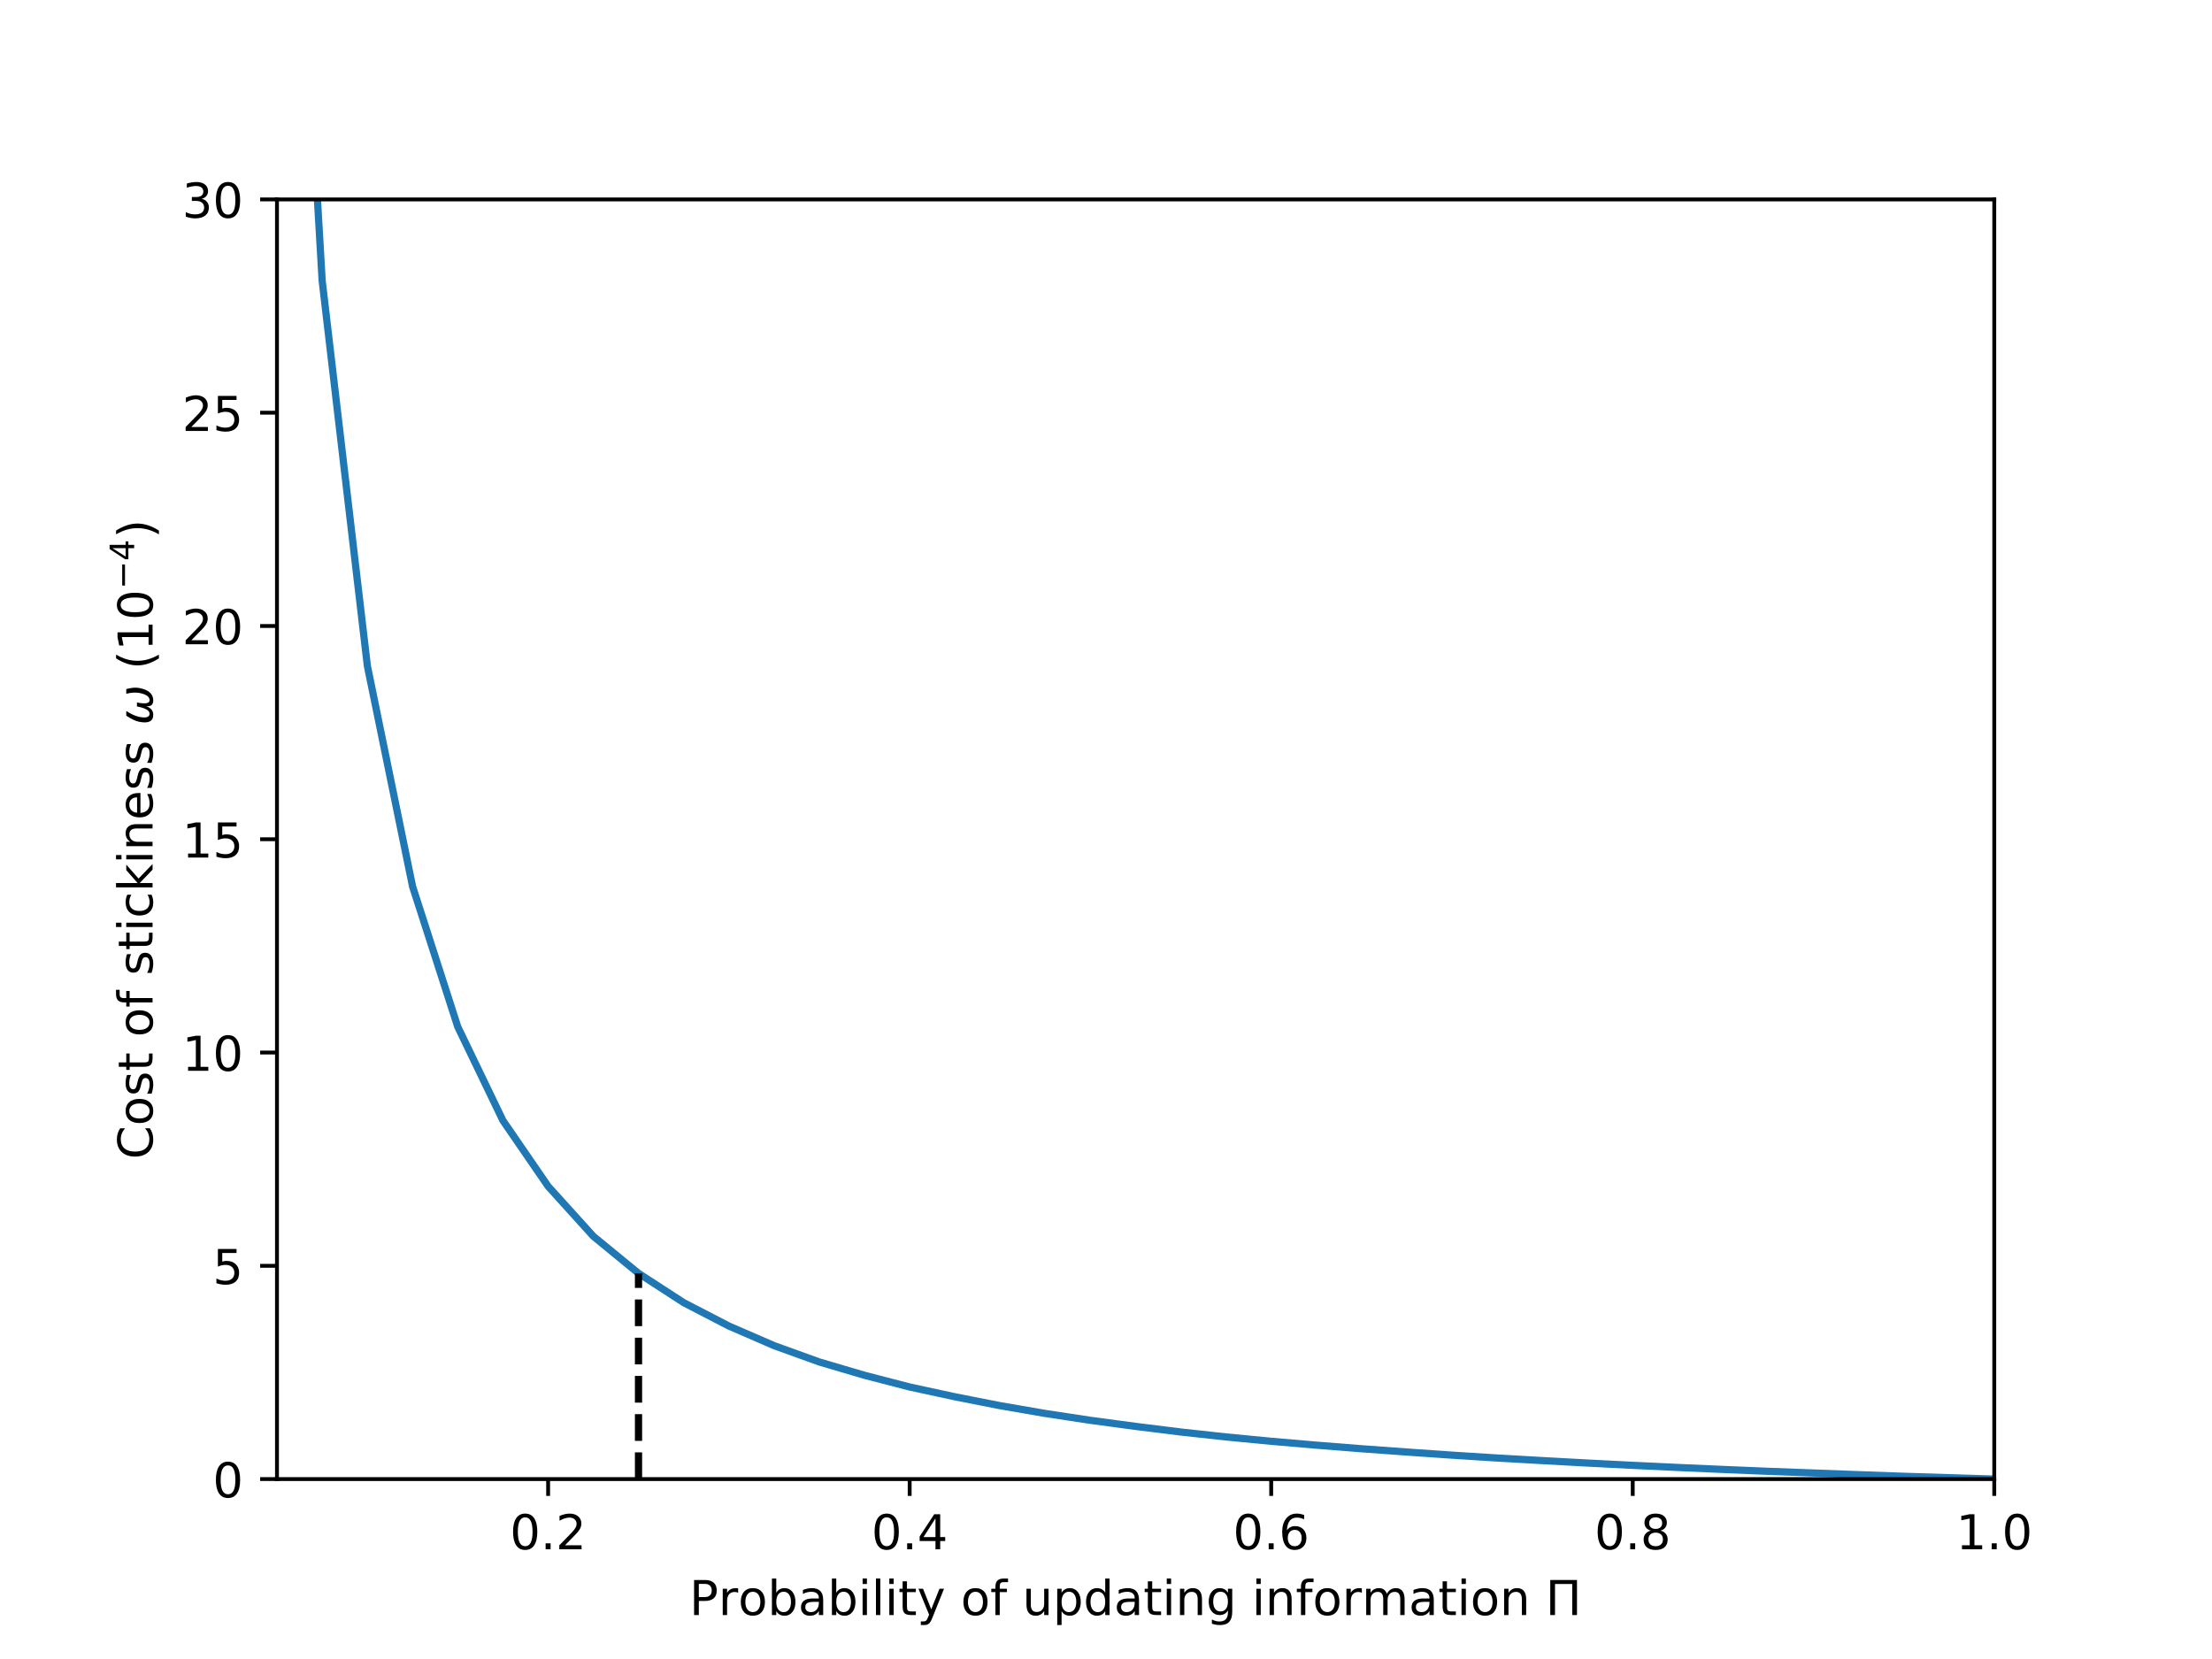
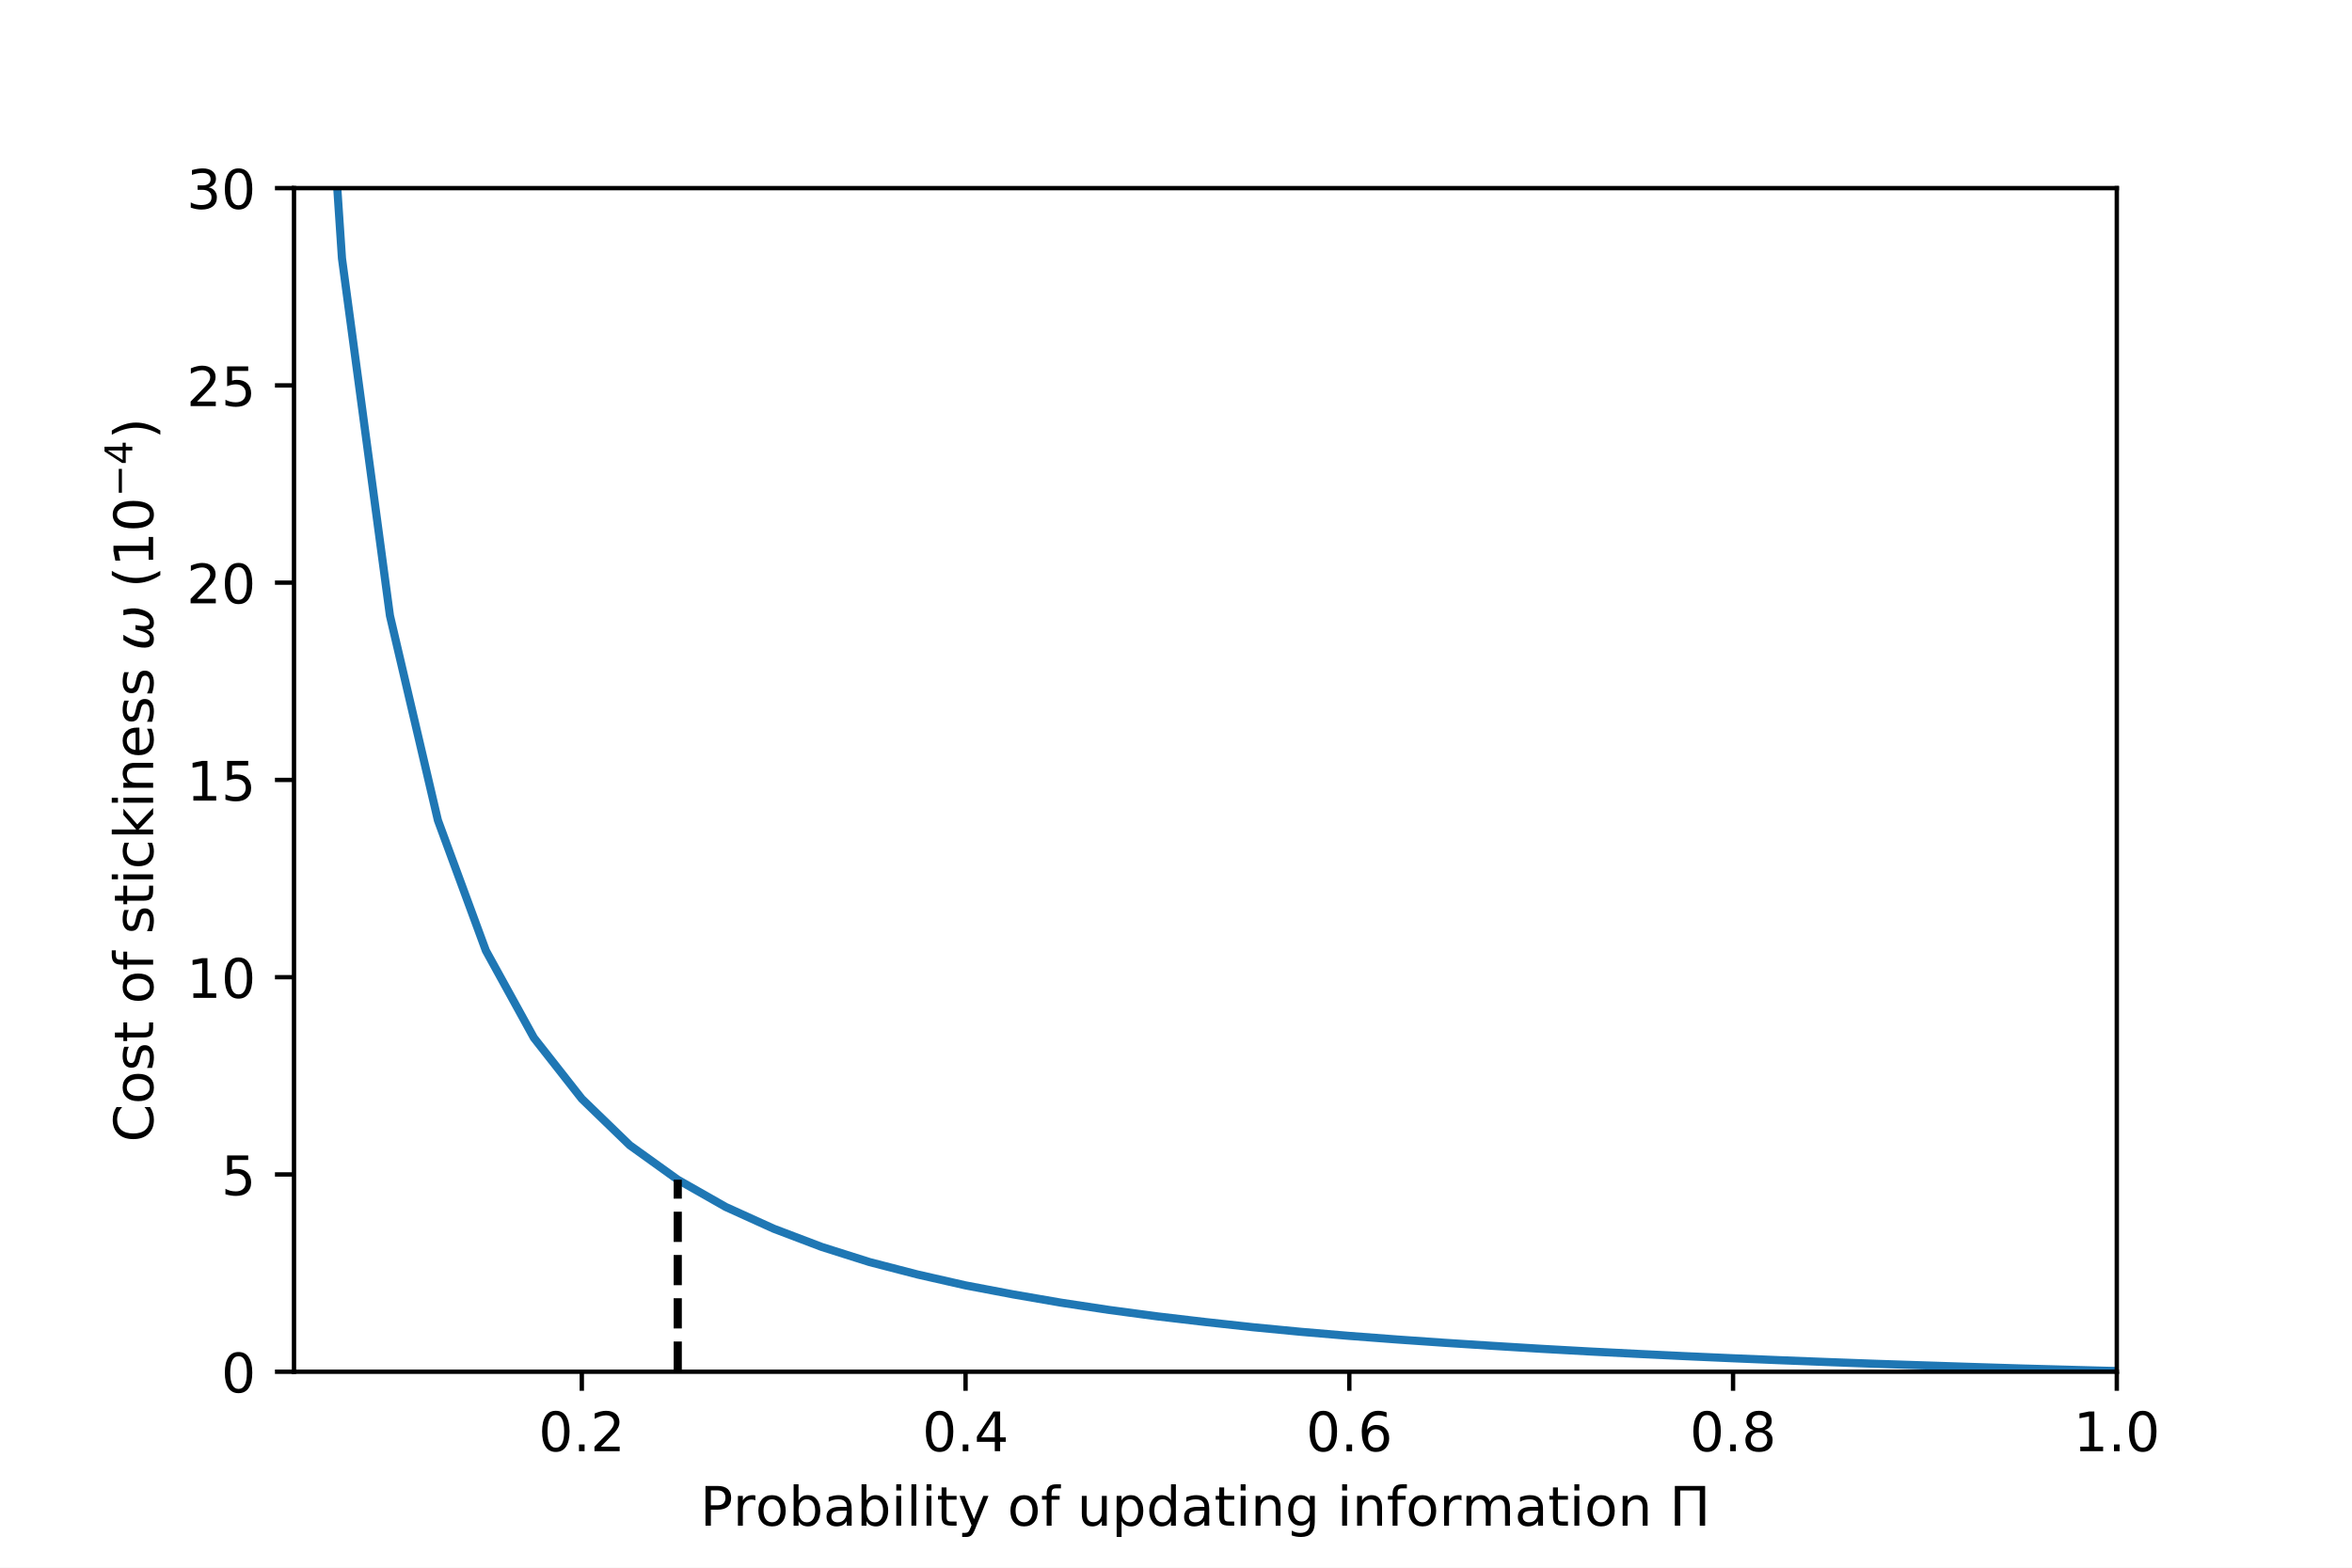
- <svg xmlns="http://www.w3.org/2000/svg" xmlns:xlink="http://www.w3.org/1999/xlink" height="345pt" version="1.1" viewBox="0 0 460 345" width="460pt">
+ <svg xmlns="http://www.w3.org/2000/svg" xmlns:xlink="http://www.w3.org/1999/xlink" height="288pt" version="1.1" viewBox="0 0 432 288" width="432pt">
  <defs>
    <style type="text/css">
*{stroke-linecap:butt;stroke-linejoin:round;}
  </style>
  </defs>
  <g id="figure_1">
    <g id="patch_1">
-       <path d="M 0 345.6  L 460.8 345.6  L 460.8 0  L 0 0  z " style="fill:#ffffff;" />
+       <path d="M 0 288  L 432 288  L 432 0  L 0 0  z " style="fill:#ffffff;" />
    </g>
    <g id="axes_1">
      <g id="patch_2">
-         <path d="M 57.6 307.584  L 414.72 307.584  L 414.72 41.472  L 57.6 41.472  z " style="fill:#ffffff;" />
+         <path d="M 54 252  L 388.8 252  L 388.8 34.56  L 54 34.56  z " style="fill:#ffffff;" />
      </g>
      <g id="matplotlib.axis_1">
        <g id="xtick_1">
          <g id="line2d_1">
            <defs>
-               <path d="M 0 0  L 0 3.5  " id="m4435815753" style="stroke:#000000;stroke-width:0.8;" />
-             </defs>
-             <g>
-               <use style="stroke:#000000;stroke-width:0.8;" x="113.987" xlink:href="#m4435815753" y="307.584" />
+               <path d="M 0 0  L 0 3.5  " id="m52133346fd" style="stroke:#000000;stroke-width:0.8;" />
+             </defs>
+             <g>
+               <use style="stroke:#000000;stroke-width:0.8;" x="106.863" xlink:href="#m52133346fd" y="252" />
            </g>
          </g>
          <g id="text_1">
            <defs>
              <path d="M 31.781 66.406  Q 24.172 66.406 20.328 58.906  Q 16.5 51.422 16.5 36.375  Q 16.5 21.391 20.328 13.891  Q 24.172 6.391 31.781 6.391  Q 39.453 6.391 43.281 13.891  Q 47.125 21.391 47.125 36.375  Q 47.125 51.422 43.281 58.906  Q 39.453 66.406 31.781 66.406  z M 31.781 74.219  Q 44.047 74.219 50.516 64.516  Q 56.984 54.828 56.984 36.375  Q 56.984 17.969 50.516 8.266  Q 44.047 -1.422 31.781 -1.422  Q 19.531 -1.422 13.062 8.266  Q 6.594 17.969 6.594 36.375  Q 6.594 54.828 13.062 64.516  Q 19.531 74.219 31.781 74.219  z " id="DejaVuSans-30" />
              <path d="M 10.688 12.406  L 21 12.406  L 21 0  L 10.688 0  z " id="DejaVuSans-2e" />
              <path d="M 19.188 8.297  L 53.609 8.297  L 53.609 0  L 7.328 0  L 7.328 8.297  Q 12.938 14.109 22.625 23.891  Q 32.328 33.688 34.812 36.531  Q 39.547 41.844 41.422 45.531  Q 43.312 49.219 43.312 52.781  Q 43.312 58.594 39.234 62.25  Q 35.156 65.922 28.609 65.922  Q 23.969 65.922 18.812 64.312  Q 13.672 62.703 7.812 59.422  L 7.812 69.391  Q 13.766 71.781 18.938 73  Q 24.125 74.219 28.422 74.219  Q 39.75 74.219 46.484 68.547  Q 53.219 62.891 53.219 53.422  Q 53.219 48.922 51.531 44.891  Q 49.859 40.875 45.406 35.406  Q 44.188 33.984 37.641 27.219  Q 31.109 20.453 19.188 8.297  z " id="DejaVuSans-32" />
            </defs>
-             <g transform="translate(106.0358 322.1824)scale(0.1 -0.1)">
+             <g transform="translate(98.9116 266.5984)scale(0.1 -0.1)">
              <use xlink:href="#DejaVuSans-30" />
              <use x="63.623" xlink:href="#DejaVuSans-2e" />
              <use x="95.41" xlink:href="#DejaVuSans-32" />
            </g>
          </g>
        </g>
        <g id="xtick_2">
          <g id="line2d_2">
            <g>
-               <use style="stroke:#000000;stroke-width:0.8;" x="189.171" xlink:href="#m4435815753" y="307.584" />
+               <use style="stroke:#000000;stroke-width:0.8;" x="177.347" xlink:href="#m52133346fd" y="252" />
            </g>
          </g>
          <g id="text_2">
            <defs>
              <path d="M 37.797 64.312  L 12.891 25.391  L 37.797 25.391  z M 35.203 72.906  L 47.609 72.906  L 47.609 25.391  L 58.016 25.391  L 58.016 17.188  L 47.609 17.188  L 47.609 0  L 37.797 0  L 37.797 17.188  L 4.891 17.188  L 4.891 26.703  z " id="DejaVuSans-34" />
            </defs>
-             <g transform="translate(181.219 322.1824)scale(0.1 -0.1)">
+             <g transform="translate(169.3958 266.5984)scale(0.1 -0.1)">
              <use xlink:href="#DejaVuSans-30" />
              <use x="63.623" xlink:href="#DejaVuSans-2e" />
              <use x="95.41" xlink:href="#DejaVuSans-34" />
            </g>
          </g>
        </g>
        <g id="xtick_3">
          <g id="line2d_3">
            <g>
-               <use style="stroke:#000000;stroke-width:0.8;" x="264.354" xlink:href="#m4435815753" y="307.584" />
+               <use style="stroke:#000000;stroke-width:0.8;" x="247.832" xlink:href="#m52133346fd" y="252" />
            </g>
          </g>
          <g id="text_3">
            <defs>
              <path d="M 33.016 40.375  Q 26.375 40.375 22.484 35.828  Q 18.609 31.297 18.609 23.391  Q 18.609 15.531 22.484 10.953  Q 26.375 6.391 33.016 6.391  Q 39.656 6.391 43.531 10.953  Q 47.406 15.531 47.406 23.391  Q 47.406 31.297 43.531 35.828  Q 39.656 40.375 33.016 40.375  z M 52.594 71.297  L 52.594 62.312  Q 48.875 64.062 45.094 64.984  Q 41.312 65.922 37.594 65.922  Q 27.828 65.922 22.672 59.328  Q 17.531 52.734 16.797 39.406  Q 19.672 43.656 24.016 45.922  Q 28.375 48.188 33.594 48.188  Q 44.578 48.188 50.953 41.516  Q 57.328 34.859 57.328 23.391  Q 57.328 12.156 50.688 5.359  Q 44.047 -1.422 33.016 -1.422  Q 20.359 -1.422 13.672 8.266  Q 6.984 17.969 6.984 36.375  Q 6.984 53.656 15.188 63.938  Q 23.391 74.219 37.203 74.219  Q 40.922 74.219 44.703 73.484  Q 48.484 72.75 52.594 71.297  z " id="DejaVuSans-36" />
            </defs>
-             <g transform="translate(256.4021 322.1824)scale(0.1 -0.1)">
+             <g transform="translate(239.88 266.5984)scale(0.1 -0.1)">
              <use xlink:href="#DejaVuSans-30" />
              <use x="63.623" xlink:href="#DejaVuSans-2e" />
              <use x="95.41" xlink:href="#DejaVuSans-36" />
            </g>
          </g>
        </g>
        <g id="xtick_4">
          <g id="line2d_4">
            <g>
-               <use style="stroke:#000000;stroke-width:0.8;" x="339.537" xlink:href="#m4435815753" y="307.584" />
+               <use style="stroke:#000000;stroke-width:0.8;" x="318.316" xlink:href="#m52133346fd" y="252" />
            </g>
          </g>
          <g id="text_4">
            <defs>
              <path d="M 31.781 34.625  Q 24.75 34.625 20.719 30.859  Q 16.703 27.094 16.703 20.516  Q 16.703 13.922 20.719 10.156  Q 24.75 6.391 31.781 6.391  Q 38.812 6.391 42.859 10.172  Q 46.922 13.969 46.922 20.516  Q 46.922 27.094 42.891 30.859  Q 38.875 34.625 31.781 34.625  z M 21.922 38.812  Q 15.578 40.375 12.031 44.719  Q 8.5 49.078 8.5 55.328  Q 8.5 64.062 14.719 69.141  Q 20.953 74.219 31.781 74.219  Q 42.672 74.219 48.875 69.141  Q 55.078 64.062 55.078 55.328  Q 55.078 49.078 51.531 44.719  Q 48 40.375 41.703 38.812  Q 48.828 37.156 52.797 32.312  Q 56.781 27.484 56.781 20.516  Q 56.781 9.906 50.312 4.234  Q 43.844 -1.422 31.781 -1.422  Q 19.734 -1.422 13.25 4.234  Q 6.781 9.906 6.781 20.516  Q 6.781 27.484 10.781 32.312  Q 14.797 37.156 21.922 38.812  z M 18.312 54.391  Q 18.312 48.734 21.844 45.562  Q 25.391 42.391 31.781 42.391  Q 38.141 42.391 41.719 45.562  Q 45.312 48.734 45.312 54.391  Q 45.312 60.062 41.719 63.234  Q 38.141 66.406 31.781 66.406  Q 25.391 66.406 21.844 63.234  Q 18.312 60.062 18.312 54.391  z " id="DejaVuSans-38" />
            </defs>
-             <g transform="translate(331.5853 322.1824)scale(0.1 -0.1)">
+             <g transform="translate(310.3642 266.5984)scale(0.1 -0.1)">
              <use xlink:href="#DejaVuSans-30" />
              <use x="63.623" xlink:href="#DejaVuSans-2e" />
              <use x="95.41" xlink:href="#DejaVuSans-38" />
            </g>
          </g>
        </g>
        <g id="xtick_5">
          <g id="line2d_5">
            <g>
-               <use style="stroke:#000000;stroke-width:0.8;" x="414.72" xlink:href="#m4435815753" y="307.584" />
+               <use style="stroke:#000000;stroke-width:0.8;" x="388.8" xlink:href="#m52133346fd" y="252" />
            </g>
          </g>
          <g id="text_5">
            <defs>
              <path d="M 12.406 8.297  L 28.516 8.297  L 28.516 63.922  L 10.984 60.406  L 10.984 69.391  L 28.422 72.906  L 38.281 72.906  L 38.281 8.297  L 54.391 8.297  L 54.391 0  L 12.406 0  z " id="DejaVuSans-31" />
            </defs>
-             <g transform="translate(406.7684 322.1824)scale(0.1 -0.1)">
+             <g transform="translate(380.8484 266.5984)scale(0.1 -0.1)">
              <use xlink:href="#DejaVuSans-31" />
              <use x="63.623" xlink:href="#DejaVuSans-2e" />
              <use x="95.41" xlink:href="#DejaVuSans-30" />
            </g>
          </g>
        </g>
        <g id="text_6">
          <defs>
            <path d="M 19.672 64.797  L 19.672 37.406  L 32.078 37.406  Q 38.969 37.406 42.719 40.969  Q 46.484 44.531 46.484 51.125  Q 46.484 57.672 42.719 61.234  Q 38.969 64.797 32.078 64.797  z M 9.812 72.906  L 32.078 72.906  Q 44.344 72.906 50.609 67.359  Q 56.891 61.812 56.891 51.125  Q 56.891 40.328 50.609 34.812  Q 44.344 29.297 32.078 29.297  L 19.672 29.297  L 19.672 0  L 9.812 0  z " id="DejaVuSans-50" />
            <path d="M 41.109 46.297  Q 39.594 47.172 37.812 47.578  Q 36.031 48 33.891 48  Q 26.266 48 22.188 43.047  Q 18.109 38.094 18.109 28.812  L 18.109 0  L 9.078 0  L 9.078 54.688  L 18.109 54.688  L 18.109 46.188  Q 20.953 51.172 25.484 53.578  Q 30.031 56 36.531 56  Q 37.453 56 38.578 55.875  Q 39.703 55.766 41.062 55.516  z " id="DejaVuSans-72" />
            <path d="M 30.609 48.391  Q 23.391 48.391 19.188 42.75  Q 14.984 37.109 14.984 27.297  Q 14.984 17.484 19.156 11.844  Q 23.344 6.203 30.609 6.203  Q 37.797 6.203 41.984 11.859  Q 46.188 17.531 46.188 27.297  Q 46.188 37.016 41.984 42.703  Q 37.797 48.391 30.609 48.391  z M 30.609 56  Q 42.328 56 49.016 48.375  Q 55.719 40.766 55.719 27.297  Q 55.719 13.875 49.016 6.219  Q 42.328 -1.422 30.609 -1.422  Q 18.844 -1.422 12.172 6.219  Q 5.516 13.875 5.516 27.297  Q 5.516 40.766 12.172 48.375  Q 18.844 56 30.609 56  z " id="DejaVuSans-6f" />
            <path d="M 48.688 27.297  Q 48.688 37.203 44.609 42.844  Q 40.531 48.484 33.406 48.484  Q 26.266 48.484 22.188 42.844  Q 18.109 37.203 18.109 27.297  Q 18.109 17.391 22.188 11.75  Q 26.266 6.109 33.406 6.109  Q 40.531 6.109 44.609 11.75  Q 48.688 17.391 48.688 27.297  z M 18.109 46.391  Q 20.953 51.266 25.266 53.625  Q 29.594 56 35.594 56  Q 45.562 56 51.781 48.094  Q 58.016 40.188 58.016 27.297  Q 58.016 14.406 51.781 6.484  Q 45.562 -1.422 35.594 -1.422  Q 29.594 -1.422 25.266 0.953  Q 20.953 3.328 18.109 8.203  L 18.109 0  L 9.078 0  L 9.078 75.984  L 18.109 75.984  z " id="DejaVuSans-62" />
            <path d="M 34.281 27.484  Q 23.391 27.484 19.188 25  Q 14.984 22.516 14.984 16.5  Q 14.984 11.719 18.141 8.906  Q 21.297 6.109 26.703 6.109  Q 34.188 6.109 38.703 11.406  Q 43.219 16.703 43.219 25.484  L 43.219 27.484  z M 52.203 31.203  L 52.203 0  L 43.219 0  L 43.219 8.297  Q 40.141 3.328 35.547 0.953  Q 30.953 -1.422 24.312 -1.422  Q 15.922 -1.422 10.953 3.297  Q 6 8.016 6 15.922  Q 6 25.141 12.172 29.828  Q 18.359 34.516 30.609 34.516  L 43.219 34.516  L 43.219 35.406  Q 43.219 41.609 39.141 45  Q 35.062 48.391 27.688 48.391  Q 23 48.391 18.547 47.266  Q 14.109 46.141 10.016 43.891  L 10.016 52.203  Q 14.938 54.109 19.578 55.047  Q 24.219 56 28.609 56  Q 40.484 56 46.344 49.844  Q 52.203 43.703 52.203 31.203  z " id="DejaVuSans-61" />
            <path d="M 9.422 54.688  L 18.406 54.688  L 18.406 0  L 9.422 0  z M 9.422 75.984  L 18.406 75.984  L 18.406 64.594  L 9.422 64.594  z " id="DejaVuSans-69" />
            <path d="M 9.422 75.984  L 18.406 75.984  L 18.406 0  L 9.422 0  z " id="DejaVuSans-6c" />
            <path d="M 18.312 70.219  L 18.312 54.688  L 36.812 54.688  L 36.812 47.703  L 18.312 47.703  L 18.312 18.016  Q 18.312 11.328 20.141 9.422  Q 21.969 7.516 27.594 7.516  L 36.812 7.516  L 36.812 0  L 27.594 0  Q 17.188 0 13.234 3.875  Q 9.281 7.766 9.281 18.016  L 9.281 47.703  L 2.688 47.703  L 2.688 54.688  L 9.281 54.688  L 9.281 70.219  z " id="DejaVuSans-74" />
            <path d="M 32.172 -5.078  Q 28.375 -14.844 24.75 -17.812  Q 21.141 -20.797 15.094 -20.797  L 7.906 -20.797  L 7.906 -13.281  L 13.188 -13.281  Q 16.891 -13.281 18.938 -11.516  Q 21 -9.766 23.484 -3.219  L 25.094 0.875  L 2.984 54.688  L 12.5 54.688  L 29.594 11.922  L 46.688 54.688  L 56.203 54.688  z " id="DejaVuSans-79" />
            <path id="DejaVuSans-20" />
            <path d="M 37.109 75.984  L 37.109 68.5  L 28.516 68.5  Q 23.688 68.5 21.797 66.547  Q 19.922 64.594 19.922 59.516  L 19.922 54.688  L 34.719 54.688  L 34.719 47.703  L 19.922 47.703  L 19.922 0  L 10.891 0  L 10.891 47.703  L 2.297 47.703  L 2.297 54.688  L 10.891 54.688  L 10.891 58.5  Q 10.891 67.625 15.141 71.797  Q 19.391 75.984 28.609 75.984  z " id="DejaVuSans-66" />
            <path d="M 8.5 21.578  L 8.5 54.688  L 17.484 54.688  L 17.484 21.922  Q 17.484 14.156 20.5 10.266  Q 23.531 6.391 29.594 6.391  Q 36.859 6.391 41.078 11.031  Q 45.312 15.672 45.312 23.688  L 45.312 54.688  L 54.297 54.688  L 54.297 0  L 45.312 0  L 45.312 8.406  Q 42.047 3.422 37.719 1  Q 33.406 -1.422 27.688 -1.422  Q 18.266 -1.422 13.375 4.438  Q 8.5 10.297 8.5 21.578  z M 31.109 56  z " id="DejaVuSans-75" />
            <path d="M 18.109 8.203  L 18.109 -20.797  L 9.078 -20.797  L 9.078 54.688  L 18.109 54.688  L 18.109 46.391  Q 20.953 51.266 25.266 53.625  Q 29.594 56 35.594 56  Q 45.562 56 51.781 48.094  Q 58.016 40.188 58.016 27.297  Q 58.016 14.406 51.781 6.484  Q 45.562 -1.422 35.594 -1.422  Q 29.594 -1.422 25.266 0.953  Q 20.953 3.328 18.109 8.203  z M 48.688 27.297  Q 48.688 37.203 44.609 42.844  Q 40.531 48.484 33.406 48.484  Q 26.266 48.484 22.188 42.844  Q 18.109 37.203 18.109 27.297  Q 18.109 17.391 22.188 11.75  Q 26.266 6.109 33.406 6.109  Q 40.531 6.109 44.609 11.75  Q 48.688 17.391 48.688 27.297  z " id="DejaVuSans-70" />
            <path d="M 45.406 46.391  L 45.406 75.984  L 54.391 75.984  L 54.391 0  L 45.406 0  L 45.406 8.203  Q 42.578 3.328 38.25 0.953  Q 33.938 -1.422 27.875 -1.422  Q 17.969 -1.422 11.734 6.484  Q 5.516 14.406 5.516 27.297  Q 5.516 40.188 11.734 48.094  Q 17.969 56 27.875 56  Q 33.938 56 38.25 53.625  Q 42.578 51.266 45.406 46.391  z M 14.797 27.297  Q 14.797 17.391 18.875 11.75  Q 22.953 6.109 30.078 6.109  Q 37.203 6.109 41.297 11.75  Q 45.406 17.391 45.406 27.297  Q 45.406 37.203 41.297 42.844  Q 37.203 48.484 30.078 48.484  Q 22.953 48.484 18.875 42.844  Q 14.797 37.203 14.797 27.297  z " id="DejaVuSans-64" />
            <path d="M 54.891 33.016  L 54.891 0  L 45.906 0  L 45.906 32.719  Q 45.906 40.484 42.875 44.328  Q 39.844 48.188 33.797 48.188  Q 26.516 48.188 22.312 43.547  Q 18.109 38.922 18.109 30.906  L 18.109 0  L 9.078 0  L 9.078 54.688  L 18.109 54.688  L 18.109 46.188  Q 21.344 51.125 25.703 53.562  Q 30.078 56 35.797 56  Q 45.219 56 50.047 50.172  Q 54.891 44.344 54.891 33.016  z " id="DejaVuSans-6e" />
            <path d="M 45.406 27.984  Q 45.406 37.75 41.375 43.109  Q 37.359 48.484 30.078 48.484  Q 22.859 48.484 18.828 43.109  Q 14.797 37.75 14.797 27.984  Q 14.797 18.266 18.828 12.891  Q 22.859 7.516 30.078 7.516  Q 37.359 7.516 41.375 12.891  Q 45.406 18.266 45.406 27.984  z M 54.391 6.781  Q 54.391 -7.172 48.188 -13.984  Q 42 -20.797 29.203 -20.797  Q 24.469 -20.797 20.266 -20.094  Q 16.062 -19.391 12.109 -17.922  L 12.109 -9.188  Q 16.062 -11.328 19.922 -12.344  Q 23.781 -13.375 27.781 -13.375  Q 36.625 -13.375 41.016 -8.766  Q 45.406 -4.156 45.406 5.172  L 45.406 9.625  Q 42.625 4.781 38.281 2.391  Q 33.938 0 27.875 0  Q 17.828 0 11.672 7.656  Q 5.516 15.328 5.516 27.984  Q 5.516 40.672 11.672 48.328  Q 17.828 56 27.875 56  Q 33.938 56 38.281 53.609  Q 42.625 51.219 45.406 46.391  L 45.406 54.688  L 54.391 54.688  z " id="DejaVuSans-67" />
            <path d="M 52 44.188  Q 55.375 50.25 60.062 53.125  Q 64.75 56 71.094 56  Q 79.641 56 84.281 50.016  Q 88.922 44.047 88.922 33.016  L 88.922 0  L 79.891 0  L 79.891 32.719  Q 79.891 40.578 77.094 44.375  Q 74.312 48.188 68.609 48.188  Q 61.625 48.188 57.562 43.547  Q 53.516 38.922 53.516 30.906  L 53.516 0  L 44.484 0  L 44.484 32.719  Q 44.484 40.625 41.703 44.406  Q 38.922 48.188 33.109 48.188  Q 26.219 48.188 22.156 43.531  Q 18.109 38.875 18.109 30.906  L 18.109 0  L 9.078 0  L 9.078 54.688  L 18.109 54.688  L 18.109 46.188  Q 21.188 51.219 25.484 53.609  Q 29.781 56 35.688 56  Q 41.656 56 45.828 52.969  Q 50 49.953 52 44.188  z " id="DejaVuSans-6d" />
            <path d="M 65.375 72.906  L 65.375 0  L 55.516 0  L 55.516 64.594  L 19.672 64.594  L 19.672 0  L 9.812 0  L 9.812 72.906  z " id="DejaVuSans-3a0" />
          </defs>
-           <g transform="translate(143.36 335.8621)scale(0.1 -0.1)">
+           <g transform="translate(128.6 280.2781)scale(0.1 -0.1)">
            <use transform="translate(0 0.015625)" xlink:href="#DejaVuSans-50" />
            <use transform="translate(60.30273 0.015625)" xlink:href="#DejaVuSans-72" />
            <use transform="translate(101.416 0.015625)" xlink:href="#DejaVuSans-6f" />
            <use transform="translate(162.5977 0.015625)" xlink:href="#DejaVuSans-62" />
            <use transform="translate(226.0742 0.015625)" xlink:href="#DejaVuSans-61" />
            <use transform="translate(287.3535 0.015625)" xlink:href="#DejaVuSans-62" />
            <use transform="translate(350.8301 0.015625)" xlink:href="#DejaVuSans-69" />
            <use transform="translate(378.6133 0.015625)" xlink:href="#DejaVuSans-6c" />
            <use transform="translate(406.3965 0.015625)" xlink:href="#DejaVuSans-69" />
            <use transform="translate(434.1797 0.015625)" xlink:href="#DejaVuSans-74" />
            <use transform="translate(473.3887 0.015625)" xlink:href="#DejaVuSans-79" />
            <use transform="translate(532.5684 0.015625)" xlink:href="#DejaVuSans-20" />
            <use transform="translate(564.3555 0.015625)" xlink:href="#DejaVuSans-6f" />
            <use transform="translate(625.5371 0.015625)" xlink:href="#DejaVuSans-66" />
            <use transform="translate(660.7422 0.015625)" xlink:href="#DejaVuSans-20" />
            <use transform="translate(692.5293 0.015625)" xlink:href="#DejaVuSans-75" />
            <use transform="translate(755.9082 0.015625)" xlink:href="#DejaVuSans-70" />
            <use transform="translate(819.3848 0.015625)" xlink:href="#DejaVuSans-64" />
            <use transform="translate(882.8613 0.015625)" xlink:href="#DejaVuSans-61" />
            <use transform="translate(944.1406 0.015625)" xlink:href="#DejaVuSans-74" />
            <use transform="translate(983.3496 0.015625)" xlink:href="#DejaVuSans-69" />
            <use transform="translate(1011.133 0.015625)" xlink:href="#DejaVuSans-6e" />
            <use transform="translate(1074.512 0.015625)" xlink:href="#DejaVuSans-67" />
            <use transform="translate(1137.988 0.015625)" xlink:href="#DejaVuSans-20" />
            <use transform="translate(1169.775 0.015625)" xlink:href="#DejaVuSans-69" />
            <use transform="translate(1197.559 0.015625)" xlink:href="#DejaVuSans-6e" />
            <use transform="translate(1260.938 0.015625)" xlink:href="#DejaVuSans-66" />
            <use transform="translate(1296.143 0.015625)" xlink:href="#DejaVuSans-6f" />
            <use transform="translate(1357.324 0.015625)" xlink:href="#DejaVuSans-72" />
            <use transform="translate(1398.438 0.015625)" xlink:href="#DejaVuSans-6d" />
            <use transform="translate(1495.85 0.015625)" xlink:href="#DejaVuSans-61" />
            <use transform="translate(1557.129 0.015625)" xlink:href="#DejaVuSans-74" />
            <use transform="translate(1596.338 0.015625)" xlink:href="#DejaVuSans-69" />
            <use transform="translate(1624.121 0.015625)" xlink:href="#DejaVuSans-6f" />
            <use transform="translate(1685.303 0.015625)" xlink:href="#DejaVuSans-6e" />
            <use transform="translate(1748.682 0.015625)" xlink:href="#DejaVuSans-20" />
            <use transform="translate(1780.469 0.015625)" xlink:href="#DejaVuSans-3a0" />
          </g>
        </g>
      </g>
      <g id="matplotlib.axis_2">
        <g id="ytick_1">
          <g id="line2d_6">
            <defs>
-               <path d="M 0 0  L -3.5 0  " id="m25ad195120" style="stroke:#000000;stroke-width:0.8;" />
-             </defs>
-             <g>
-               <use style="stroke:#000000;stroke-width:0.8;" x="57.6" xlink:href="#m25ad195120" y="307.584" />
+               <path d="M 0 0  L -3.5 0  " id="me0dc0ce5fa" style="stroke:#000000;stroke-width:0.8;" />
+             </defs>
+             <g>
+               <use style="stroke:#000000;stroke-width:0.8;" x="54" xlink:href="#me0dc0ce5fa" y="252" />
            </g>
          </g>
          <g id="text_7">
-             <g transform="translate(44.2375 311.3832)scale(0.1 -0.1)">
+             <g transform="translate(40.6375 255.7992)scale(0.1 -0.1)">
              <use xlink:href="#DejaVuSans-30" />
            </g>
          </g>
        </g>
        <g id="ytick_2">
          <g id="line2d_7">
            <g>
-               <use style="stroke:#000000;stroke-width:0.8;" x="57.6" xlink:href="#m25ad195120" y="263.232" />
+               <use style="stroke:#000000;stroke-width:0.8;" x="54" xlink:href="#me0dc0ce5fa" y="215.76" />
            </g>
          </g>
          <g id="text_8">
            <defs>
              <path d="M 10.797 72.906  L 49.516 72.906  L 49.516 64.594  L 19.828 64.594  L 19.828 46.734  Q 21.969 47.469 24.109 47.828  Q 26.266 48.188 28.422 48.188  Q 40.625 48.188 47.75 41.5  Q 54.891 34.812 54.891 23.391  Q 54.891 11.625 47.562 5.094  Q 40.234 -1.422 26.906 -1.422  Q 22.312 -1.422 17.547 -0.641  Q 12.797 0.141 7.719 1.703  L 7.719 11.625  Q 12.109 9.234 16.797 8.062  Q 21.484 6.891 26.703 6.891  Q 35.156 6.891 40.078 11.328  Q 45.016 15.766 45.016 23.391  Q 45.016 31 40.078 35.438  Q 35.156 39.891 26.703 39.891  Q 22.75 39.891 18.812 39.016  Q 14.891 38.141 10.797 36.281  z " id="DejaVuSans-35" />
            </defs>
-             <g transform="translate(44.2375 267.0312)scale(0.1 -0.1)">
+             <g transform="translate(40.6375 219.5592)scale(0.1 -0.1)">
              <use xlink:href="#DejaVuSans-35" />
            </g>
          </g>
        </g>
        <g id="ytick_3">
          <g id="line2d_8">
            <g>
-               <use style="stroke:#000000;stroke-width:0.8;" x="57.6" xlink:href="#m25ad195120" y="218.88" />
+               <use style="stroke:#000000;stroke-width:0.8;" x="54" xlink:href="#me0dc0ce5fa" y="179.52" />
            </g>
          </g>
          <g id="text_9">
-             <g transform="translate(37.875 222.6792)scale(0.1 -0.1)">
+             <g transform="translate(34.275 183.3192)scale(0.1 -0.1)">
              <use xlink:href="#DejaVuSans-31" />
              <use x="63.623" xlink:href="#DejaVuSans-30" />
            </g>
          </g>
        </g>
        <g id="ytick_4">
          <g id="line2d_9">
            <g>
-               <use style="stroke:#000000;stroke-width:0.8;" x="57.6" xlink:href="#m25ad195120" y="174.528" />
+               <use style="stroke:#000000;stroke-width:0.8;" x="54" xlink:href="#me0dc0ce5fa" y="143.28" />
            </g>
          </g>
          <g id="text_10">
-             <g transform="translate(37.875 178.3272)scale(0.1 -0.1)">
+             <g transform="translate(34.275 147.0792)scale(0.1 -0.1)">
              <use xlink:href="#DejaVuSans-31" />
              <use x="63.623" xlink:href="#DejaVuSans-35" />
            </g>
          </g>
        </g>
        <g id="ytick_5">
          <g id="line2d_10">
            <g>
-               <use style="stroke:#000000;stroke-width:0.8;" x="57.6" xlink:href="#m25ad195120" y="130.176" />
+               <use style="stroke:#000000;stroke-width:0.8;" x="54" xlink:href="#me0dc0ce5fa" y="107.04" />
            </g>
          </g>
          <g id="text_11">
-             <g transform="translate(37.875 133.9752)scale(0.1 -0.1)">
+             <g transform="translate(34.275 110.8392)scale(0.1 -0.1)">
              <use xlink:href="#DejaVuSans-32" />
              <use x="63.623" xlink:href="#DejaVuSans-30" />
            </g>
          </g>
        </g>
        <g id="ytick_6">
          <g id="line2d_11">
            <g>
-               <use style="stroke:#000000;stroke-width:0.8;" x="57.6" xlink:href="#m25ad195120" y="85.824" />
+               <use style="stroke:#000000;stroke-width:0.8;" x="54" xlink:href="#me0dc0ce5fa" y="70.8" />
            </g>
          </g>
          <g id="text_12">
-             <g transform="translate(37.875 89.62322)scale(0.1 -0.1)">
+             <g transform="translate(34.275 74.59922)scale(0.1 -0.1)">
              <use xlink:href="#DejaVuSans-32" />
              <use x="63.623" xlink:href="#DejaVuSans-35" />
            </g>
          </g>
        </g>
        <g id="ytick_7">
          <g id="line2d_12">
            <g>
-               <use style="stroke:#000000;stroke-width:0.8;" x="57.6" xlink:href="#m25ad195120" y="41.472" />
+               <use style="stroke:#000000;stroke-width:0.8;" x="54" xlink:href="#me0dc0ce5fa" y="34.56" />
            </g>
          </g>
          <g id="text_13">
            <defs>
              <path d="M 40.578 39.312  Q 47.656 37.797 51.625 33  Q 55.609 28.219 55.609 21.188  Q 55.609 10.406 48.188 4.484  Q 40.766 -1.422 27.094 -1.422  Q 22.516 -1.422 17.656 -0.516  Q 12.797 0.391 7.625 2.203  L 7.625 11.719  Q 11.719 9.328 16.594 8.109  Q 21.484 6.891 26.812 6.891  Q 36.078 6.891 40.938 10.547  Q 45.797 14.203 45.797 21.188  Q 45.797 27.641 41.281 31.266  Q 36.766 34.906 28.719 34.906  L 20.219 34.906  L 20.219 43.016  L 29.109 43.016  Q 36.375 43.016 40.234 45.922  Q 44.094 48.828 44.094 54.297  Q 44.094 59.906 40.109 62.906  Q 36.141 65.922 28.719 65.922  Q 24.656 65.922 20.016 65.031  Q 15.375 64.156 9.812 62.312  L 9.812 71.094  Q 15.438 72.656 20.344 73.438  Q 25.25 74.219 29.594 74.219  Q 40.828 74.219 47.359 69.109  Q 53.906 64.016 53.906 55.328  Q 53.906 49.266 50.438 45.094  Q 46.969 40.922 40.578 39.312  z " id="DejaVuSans-33" />
            </defs>
-             <g transform="translate(37.875 45.27122)scale(0.1 -0.1)">
+             <g transform="translate(34.275 38.35922)scale(0.1 -0.1)">
              <use xlink:href="#DejaVuSans-33" />
              <use x="63.623" xlink:href="#DejaVuSans-30" />
            </g>
          </g>
        </g>
        <g id="text_14">
          <defs>
            <path d="M 64.406 67.281  L 64.406 56.891  Q 59.422 61.531 53.781 63.812  Q 48.141 66.109 41.797 66.109  Q 29.297 66.109 22.656 58.469  Q 16.016 50.828 16.016 36.375  Q 16.016 21.969 22.656 14.328  Q 29.297 6.688 41.797 6.688  Q 48.141 6.688 53.781 8.984  Q 59.422 11.281 64.406 15.922  L 64.406 5.609  Q 59.234 2.094 53.438 0.328  Q 47.656 -1.422 41.219 -1.422  Q 24.656 -1.422 15.125 8.703  Q 5.609 18.844 5.609 36.375  Q 5.609 53.953 15.125 64.078  Q 24.656 74.219 41.219 74.219  Q 47.75 74.219 53.531 72.484  Q 59.328 70.75 64.406 67.281  z " id="DejaVuSans-43" />
            <path d="M 44.281 53.078  L 44.281 44.578  Q 40.484 46.531 36.375 47.5  Q 32.281 48.484 27.875 48.484  Q 21.188 48.484 17.844 46.438  Q 14.5 44.391 14.5 40.281  Q 14.5 37.156 16.891 35.375  Q 19.281 33.594 26.516 31.984  L 29.594 31.297  Q 39.156 29.25 43.188 25.516  Q 47.219 21.781 47.219 15.094  Q 47.219 7.469 41.188 3.016  Q 35.156 -1.422 24.609 -1.422  Q 20.219 -1.422 15.453 -0.562  Q 10.688 0.297 5.422 2  L 5.422 11.281  Q 10.406 8.688 15.234 7.391  Q 20.062 6.109 24.812 6.109  Q 31.156 6.109 34.562 8.281  Q 37.984 10.453 37.984 14.406  Q 37.984 18.062 35.516 20.016  Q 33.062 21.969 24.703 23.781  L 21.578 24.516  Q 13.234 26.266 9.516 29.906  Q 5.812 33.547 5.812 39.891  Q 5.812 47.609 11.281 51.797  Q 16.75 56 26.812 56  Q 31.781 56 36.172 55.266  Q 40.578 54.547 44.281 53.078  z " id="DejaVuSans-73" />
            <path d="M 48.781 52.594  L 48.781 44.188  Q 44.969 46.297 41.141 47.344  Q 37.312 48.391 33.406 48.391  Q 24.656 48.391 19.812 42.844  Q 14.984 37.312 14.984 27.297  Q 14.984 17.281 19.812 11.734  Q 24.656 6.203 33.406 6.203  Q 37.312 6.203 41.141 7.25  Q 44.969 8.297 48.781 10.406  L 48.781 2.094  Q 45.016 0.344 40.984 -0.531  Q 36.969 -1.422 32.422 -1.422  Q 20.062 -1.422 12.781 6.344  Q 5.516 14.109 5.516 27.297  Q 5.516 40.672 12.859 48.328  Q 20.219 56 33.016 56  Q 37.156 56 41.109 55.141  Q 45.062 54.297 48.781 52.594  z " id="DejaVuSans-63" />
            <path d="M 9.078 75.984  L 18.109 75.984  L 18.109 31.109  L 44.922 54.688  L 56.391 54.688  L 27.391 29.109  L 57.625 0  L 45.906 0  L 18.109 26.703  L 18.109 0  L 9.078 0  z " id="DejaVuSans-6b" />
            <path d="M 56.203 29.594  L 56.203 25.203  L 14.891 25.203  Q 15.484 15.922 20.484 11.062  Q 25.484 6.203 34.422 6.203  Q 39.594 6.203 44.453 7.469  Q 49.312 8.734 54.109 11.281  L 54.109 2.781  Q 49.266 0.734 44.188 -0.344  Q 39.109 -1.422 33.891 -1.422  Q 20.797 -1.422 13.156 6.188  Q 5.516 13.812 5.516 26.812  Q 5.516 40.234 12.766 48.109  Q 20.016 56 32.328 56  Q 43.359 56 49.781 48.891  Q 56.203 41.797 56.203 29.594  z M 47.219 32.234  Q 47.125 39.594 43.094 43.984  Q 39.062 48.391 32.422 48.391  Q 24.906 48.391 20.391 44.141  Q 15.875 39.891 15.188 32.172  z " id="DejaVuSans-65" />
            <path d="M 21.391 -1.422  Q 1.125 -1.422 6.781 27.594  Q 8.984 39.062 19.625 54.688  L 29.297 54.688  Q 19.234 39.062 17 27.344  Q 12.797 6.203 23.734 6.203  Q 33.844 6.203 38.719 32.469  L 47.016 32.469  Q 41.703 6.062 51.812 6.203  Q 62.703 6.297 66.797 27.344  Q 69.047 39.062 65.141 54.688  L 74.812 54.688  Q 79.297 39.062 77.094 27.594  Q 71.531 -1.469 51.219 -1.422  Q 37.938 -1.375 39.109 13.188  Q 34.281 -1.422 21.391 -1.422  z " id="DejaVuSans-Oblique-3c9" />
            <path d="M 31 75.875  Q 24.469 64.656 21.281 53.656  Q 18.109 42.672 18.109 31.391  Q 18.109 20.125 21.312 9.062  Q 24.516 -2 31 -13.188  L 23.188 -13.188  Q 15.875 -1.703 12.234 9.375  Q 8.594 20.453 8.594 31.391  Q 8.594 42.281 12.203 53.312  Q 15.828 64.359 23.188 75.875  z " id="DejaVuSans-28" />
            <path d="M 10.594 35.5  L 73.188 35.5  L 73.188 27.203  L 10.594 27.203  z " id="DejaVuSans-2212" />
            <path d="M 8.016 75.875  L 15.828 75.875  Q 23.141 64.359 26.781 53.312  Q 30.422 42.281 30.422 31.391  Q 30.422 20.453 26.781 9.375  Q 23.141 -1.703 15.828 -13.188  L 8.016 -13.188  Q 14.5 -2 17.703 9.062  Q 20.906 20.125 20.906 31.391  Q 20.906 42.672 17.703 53.656  Q 14.5 64.656 8.016 75.875  z " id="DejaVuSans-29" />
          </defs>
-           <g transform="translate(31.79531 241.078)rotate(-90)scale(0.1 -0.1)">
+           <g transform="translate(28.19531 209.83)rotate(-90)scale(0.1 -0.1)">
            <use transform="translate(0 0.684375)" xlink:href="#DejaVuSans-43" />
            <use transform="translate(69.82422 0.684375)" xlink:href="#DejaVuSans-6f" />
            <use transform="translate(131.0059 0.684375)" xlink:href="#DejaVuSans-73" />
            <use transform="translate(183.1055 0.684375)" xlink:href="#DejaVuSans-74" />
            <use transform="translate(222.3145 0.684375)" xlink:href="#DejaVuSans-20" />
            <use transform="translate(254.1016 0.684375)" xlink:href="#DejaVuSans-6f" />
            <use transform="translate(315.2832 0.684375)" xlink:href="#DejaVuSans-66" />
            <use transform="translate(350.4883 0.684375)" xlink:href="#DejaVuSans-20" />
            <use transform="translate(382.2754 0.684375)" xlink:href="#DejaVuSans-73" />
            <use transform="translate(434.375 0.684375)" xlink:href="#DejaVuSans-74" />
            <use transform="translate(473.584 0.684375)" xlink:href="#DejaVuSans-69" />
            <use transform="translate(501.3672 0.684375)" xlink:href="#DejaVuSans-63" />
            <use transform="translate(556.3477 0.684375)" xlink:href="#DejaVuSans-6b" />
            <use transform="translate(614.2578 0.684375)" xlink:href="#DejaVuSans-69" />
            <use transform="translate(642.041 0.684375)" xlink:href="#DejaVuSans-6e" />
            <use transform="translate(705.4199 0.684375)" xlink:href="#DejaVuSans-65" />
            <use transform="translate(766.9434 0.684375)" xlink:href="#DejaVuSans-73" />
            <use transform="translate(819.043 0.684375)" xlink:href="#DejaVuSans-73" />
            <use transform="translate(871.1426 0.684375)" xlink:href="#DejaVuSans-20" />
            <use transform="translate(902.9297 0.684375)" xlink:href="#DejaVuSans-Oblique-3c9" />
            <use transform="translate(986.6699 0.684375)" xlink:href="#DejaVuSans-20" />
            <use transform="translate(1018.457 0.684375)" xlink:href="#DejaVuSans-28" />
            <use transform="translate(1057.471 0.684375)" xlink:href="#DejaVuSans-31" />
            <use transform="translate(1121.094 0.684375)" xlink:href="#DejaVuSans-30" />
            <use transform="translate(1185.674 38.96563)scale(0.7)" xlink:href="#DejaVuSans-2212" />
            <use transform="translate(1244.326 38.96563)scale(0.7)" xlink:href="#DejaVuSans-34" />
            <use transform="translate(1291.597 0.684375)" xlink:href="#DejaVuSans-29" />
          </g>
        </g>
      </g>
      <g id="line2d_13">
-         <path clip-path="url(#p16bf285abb)" d="M 63.536 -1  L 66.998 58.391  L 76.396 138.475  L 85.794 184.337  L 95.192 213.523  L 104.589 233.027  L 113.987 246.7  L 123.385 257.089  L 132.783 264.797  L 142.181 270.895  L 151.579 275.759  L 160.977 279.834  L 170.375 283.228  L 179.773 286.001  L 189.171 288.436  L 198.568 290.468  L 207.966 292.317  L 217.364 293.94  L 226.762 295.366  L 236.16 296.628  L 245.558 297.796  L 254.956 298.822  L 264.354 299.725  L 273.752 300.533  L 283.149 301.278  L 292.547 301.957  L 301.945 302.608  L 311.343 303.203  L 320.741 303.74  L 330.139 304.252  L 339.537 304.727  L 348.935 305.17  L 358.333 305.582  L 367.731 305.97  L 377.128 306.322  L 386.526 306.672  L 395.924 307.006  L 405.322 307.295  L 414.72 307.584  " style="fill:none;stroke:#1f77b4;stroke-linecap:square;stroke-width:1.5;" />
+         <path clip-path="url(#p9530daac1f)" d="M 59.577 -1  L 62.811 47.463  L 71.621 113.095  L 80.432 150.7  L 89.242 174.637  L 98.053 190.643  L 106.863 201.865  L 115.674 210.394  L 124.484 216.722  L 133.295 221.729  L 142.105 225.724  L 150.916 229.07  L 159.726 231.859  L 168.537 234.138  L 177.347 236.138  L 186.158 237.807  L 194.968 239.328  L 203.779 240.66  L 212.589 241.833  L 221.4 242.87  L 230.211 243.831  L 239.021 244.675  L 247.832 245.418  L 256.642 246.081  L 265.453 246.693  L 274.263 247.252  L 283.074 247.787  L 291.884 248.276  L 300.695 248.718  L 309.505 249.139  L 318.316 249.529  L 327.126 249.893  L 335.937 250.231  L 344.747 250.551  L 353.558 250.84  L 362.368 251.128  L 371.179 251.402  L 379.989 251.64  L 388.8 251.878  " style="fill:none;stroke:#1f77b4;stroke-linecap:square;stroke-width:1.5;" />
      </g>
      <g id="line2d_14">
-         <path clip-path="url(#p16bf285abb)" d="M 132.783 307.584  L 132.783 264.797  " style="fill:none;stroke:#000000;stroke-dasharray:5.55,2.4;stroke-dashoffset:0;stroke-width:1.5;" />
+         <path clip-path="url(#p9530daac1f)" d="M 124.484 252  L 124.484 216.722  " style="fill:none;stroke:#000000;stroke-dasharray:5.55,2.4;stroke-dashoffset:0;stroke-width:1.5;" />
      </g>
      <g id="patch_3">
-         <path d="M 57.6 307.584  L 57.6 41.472  " style="fill:none;stroke:#000000;stroke-linecap:square;stroke-linejoin:miter;stroke-width:0.8;" />
+         <path d="M 54 252  L 54 34.56  " style="fill:none;stroke:#000000;stroke-linecap:square;stroke-linejoin:miter;stroke-width:0.8;" />
      </g>
      <g id="patch_4">
-         <path d="M 414.72 307.584  L 414.72 41.472  " style="fill:none;stroke:#000000;stroke-linecap:square;stroke-linejoin:miter;stroke-width:0.8;" />
+         <path d="M 388.8 252  L 388.8 34.56  " style="fill:none;stroke:#000000;stroke-linecap:square;stroke-linejoin:miter;stroke-width:0.8;" />
      </g>
      <g id="patch_5">
-         <path d="M 57.6 307.584  L 414.72 307.584  " style="fill:none;stroke:#000000;stroke-linecap:square;stroke-linejoin:miter;stroke-width:0.8;" />
+         <path d="M 54 252  L 388.8 252  " style="fill:none;stroke:#000000;stroke-linecap:square;stroke-linejoin:miter;stroke-width:0.8;" />
      </g>
      <g id="patch_6">
-         <path d="M 57.6 41.472  L 414.72 41.472  " style="fill:none;stroke:#000000;stroke-linecap:square;stroke-linejoin:miter;stroke-width:0.8;" />
+         <path d="M 54 34.56  L 388.8 34.56  " style="fill:none;stroke:#000000;stroke-linecap:square;stroke-linejoin:miter;stroke-width:0.8;" />
      </g>
    </g>
  </g>
  <defs>
-     <clipPath id="p16bf285abb">
-       <rect height="266.112" width="357.12" x="57.6" y="41.472" />
+     <clipPath id="p9530daac1f">
+       <rect height="217.44" width="334.8" x="54" y="34.56" />
    </clipPath>
  </defs>
</svg>
